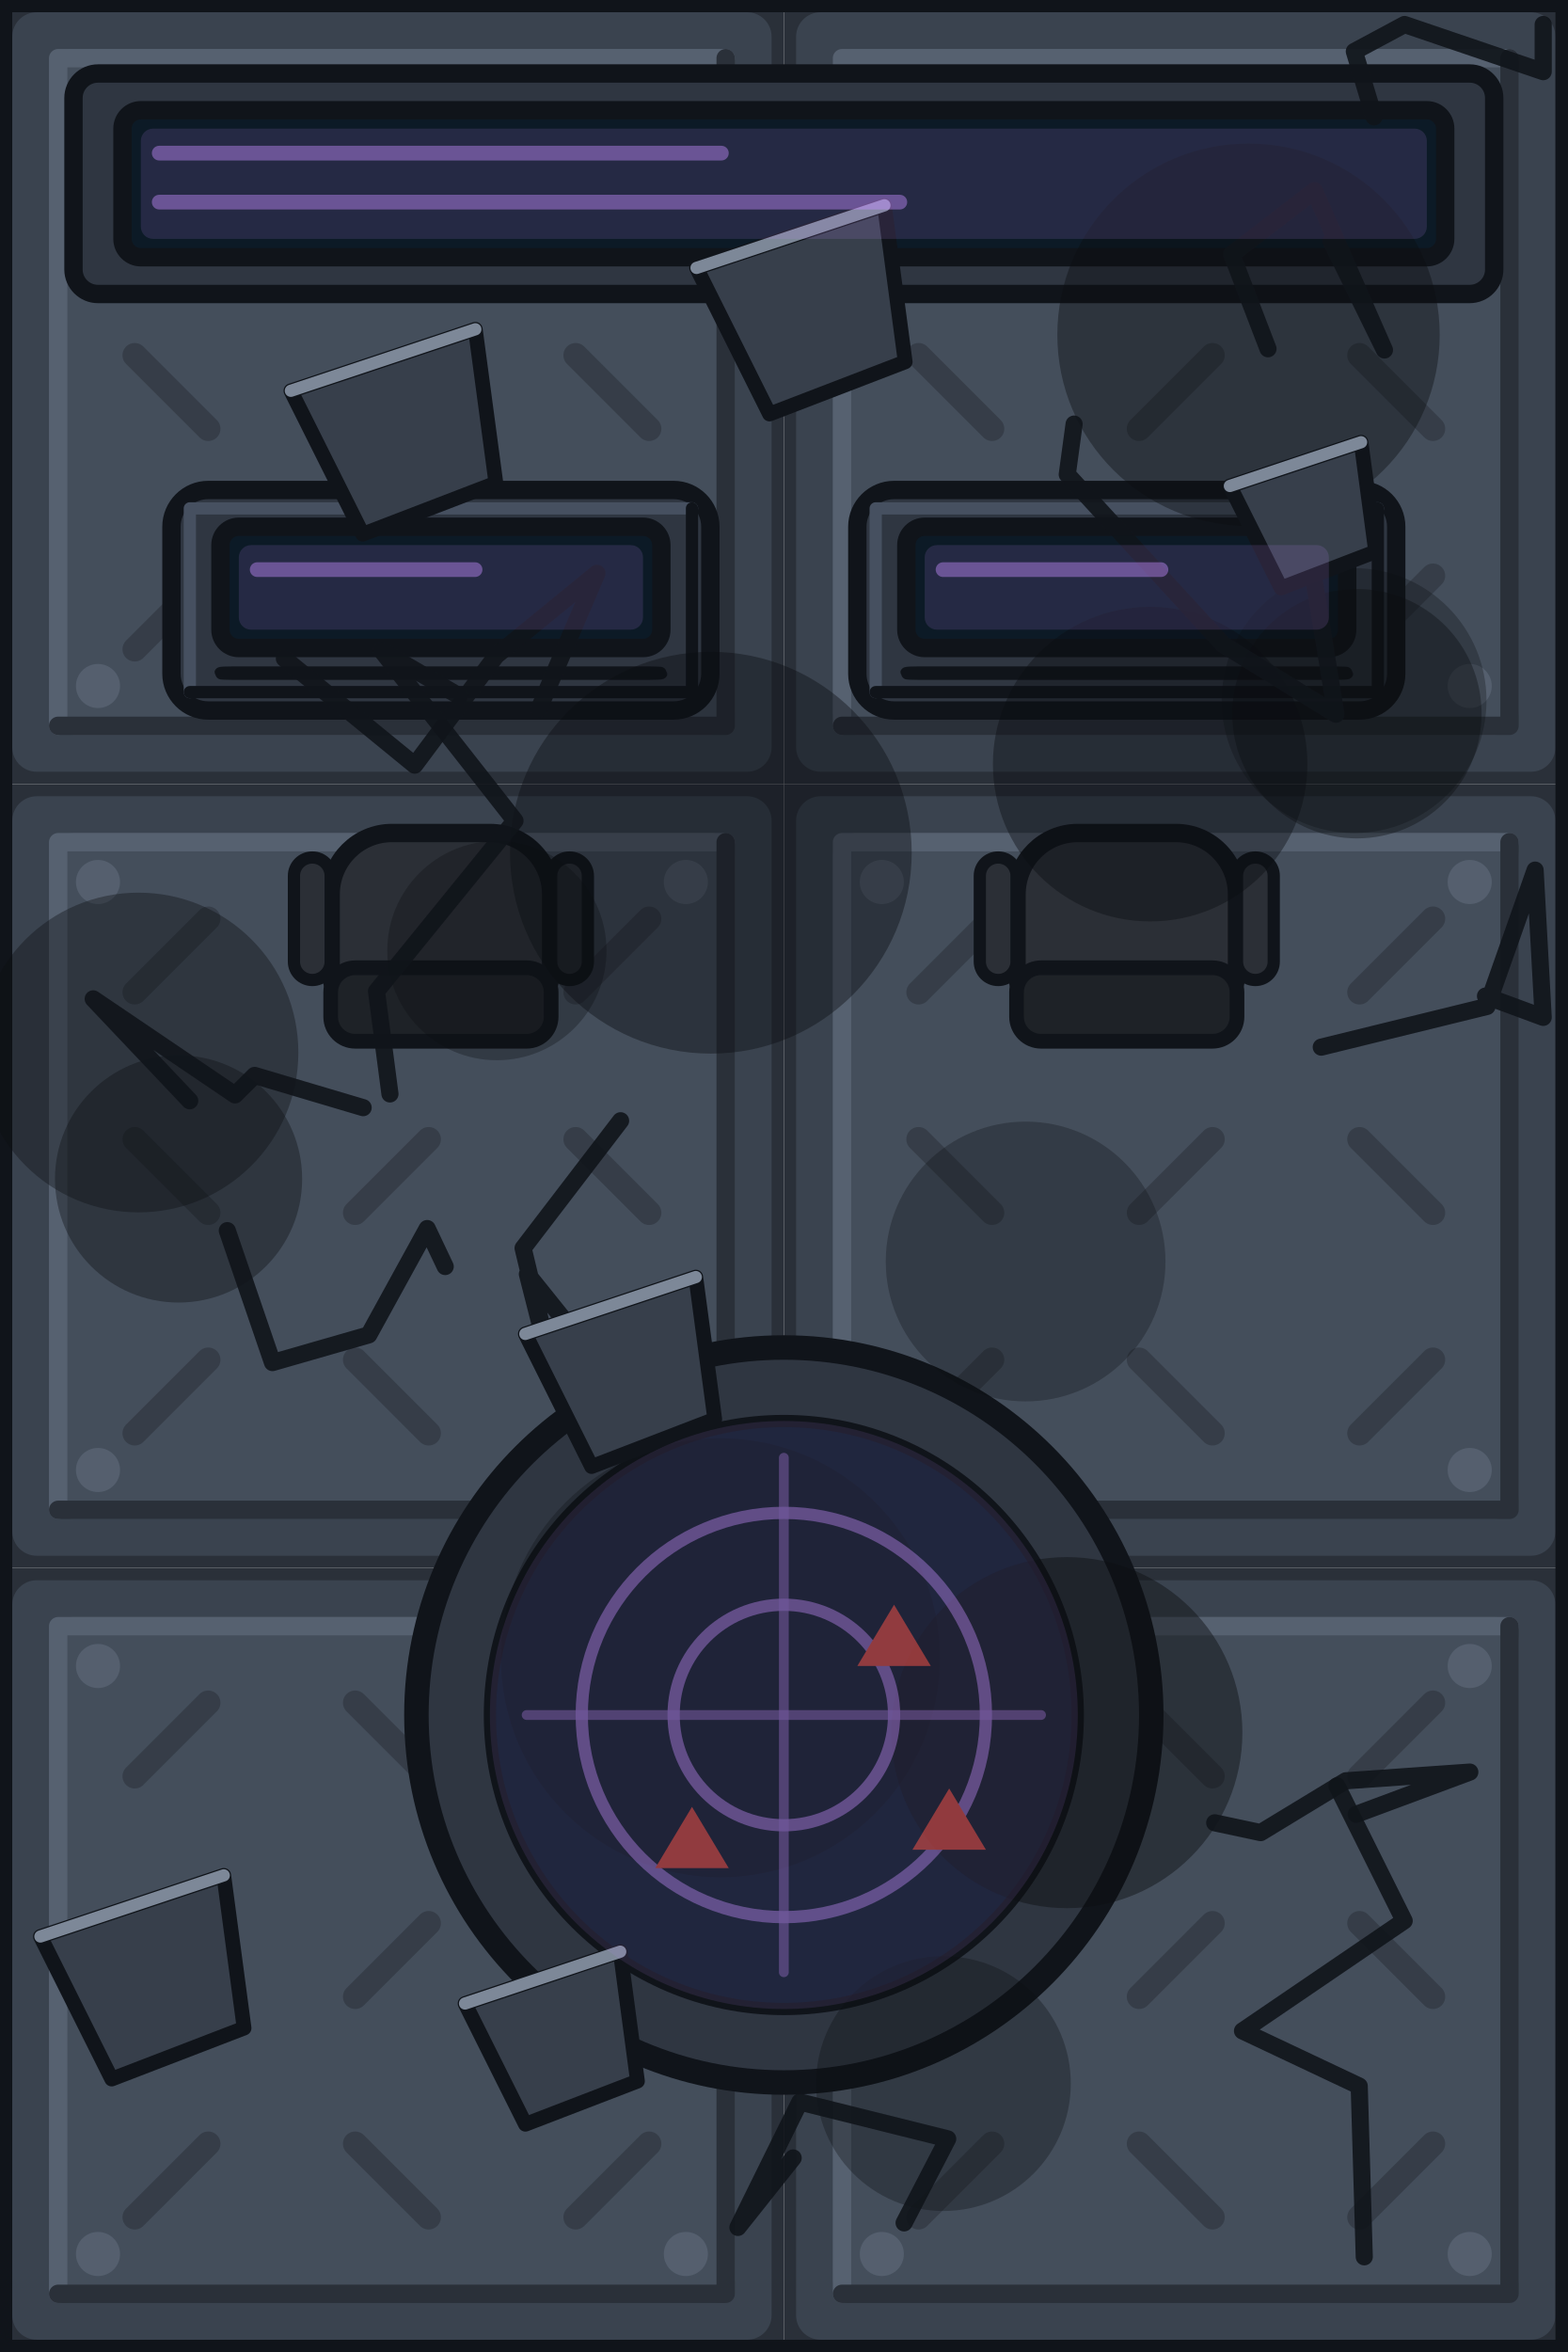
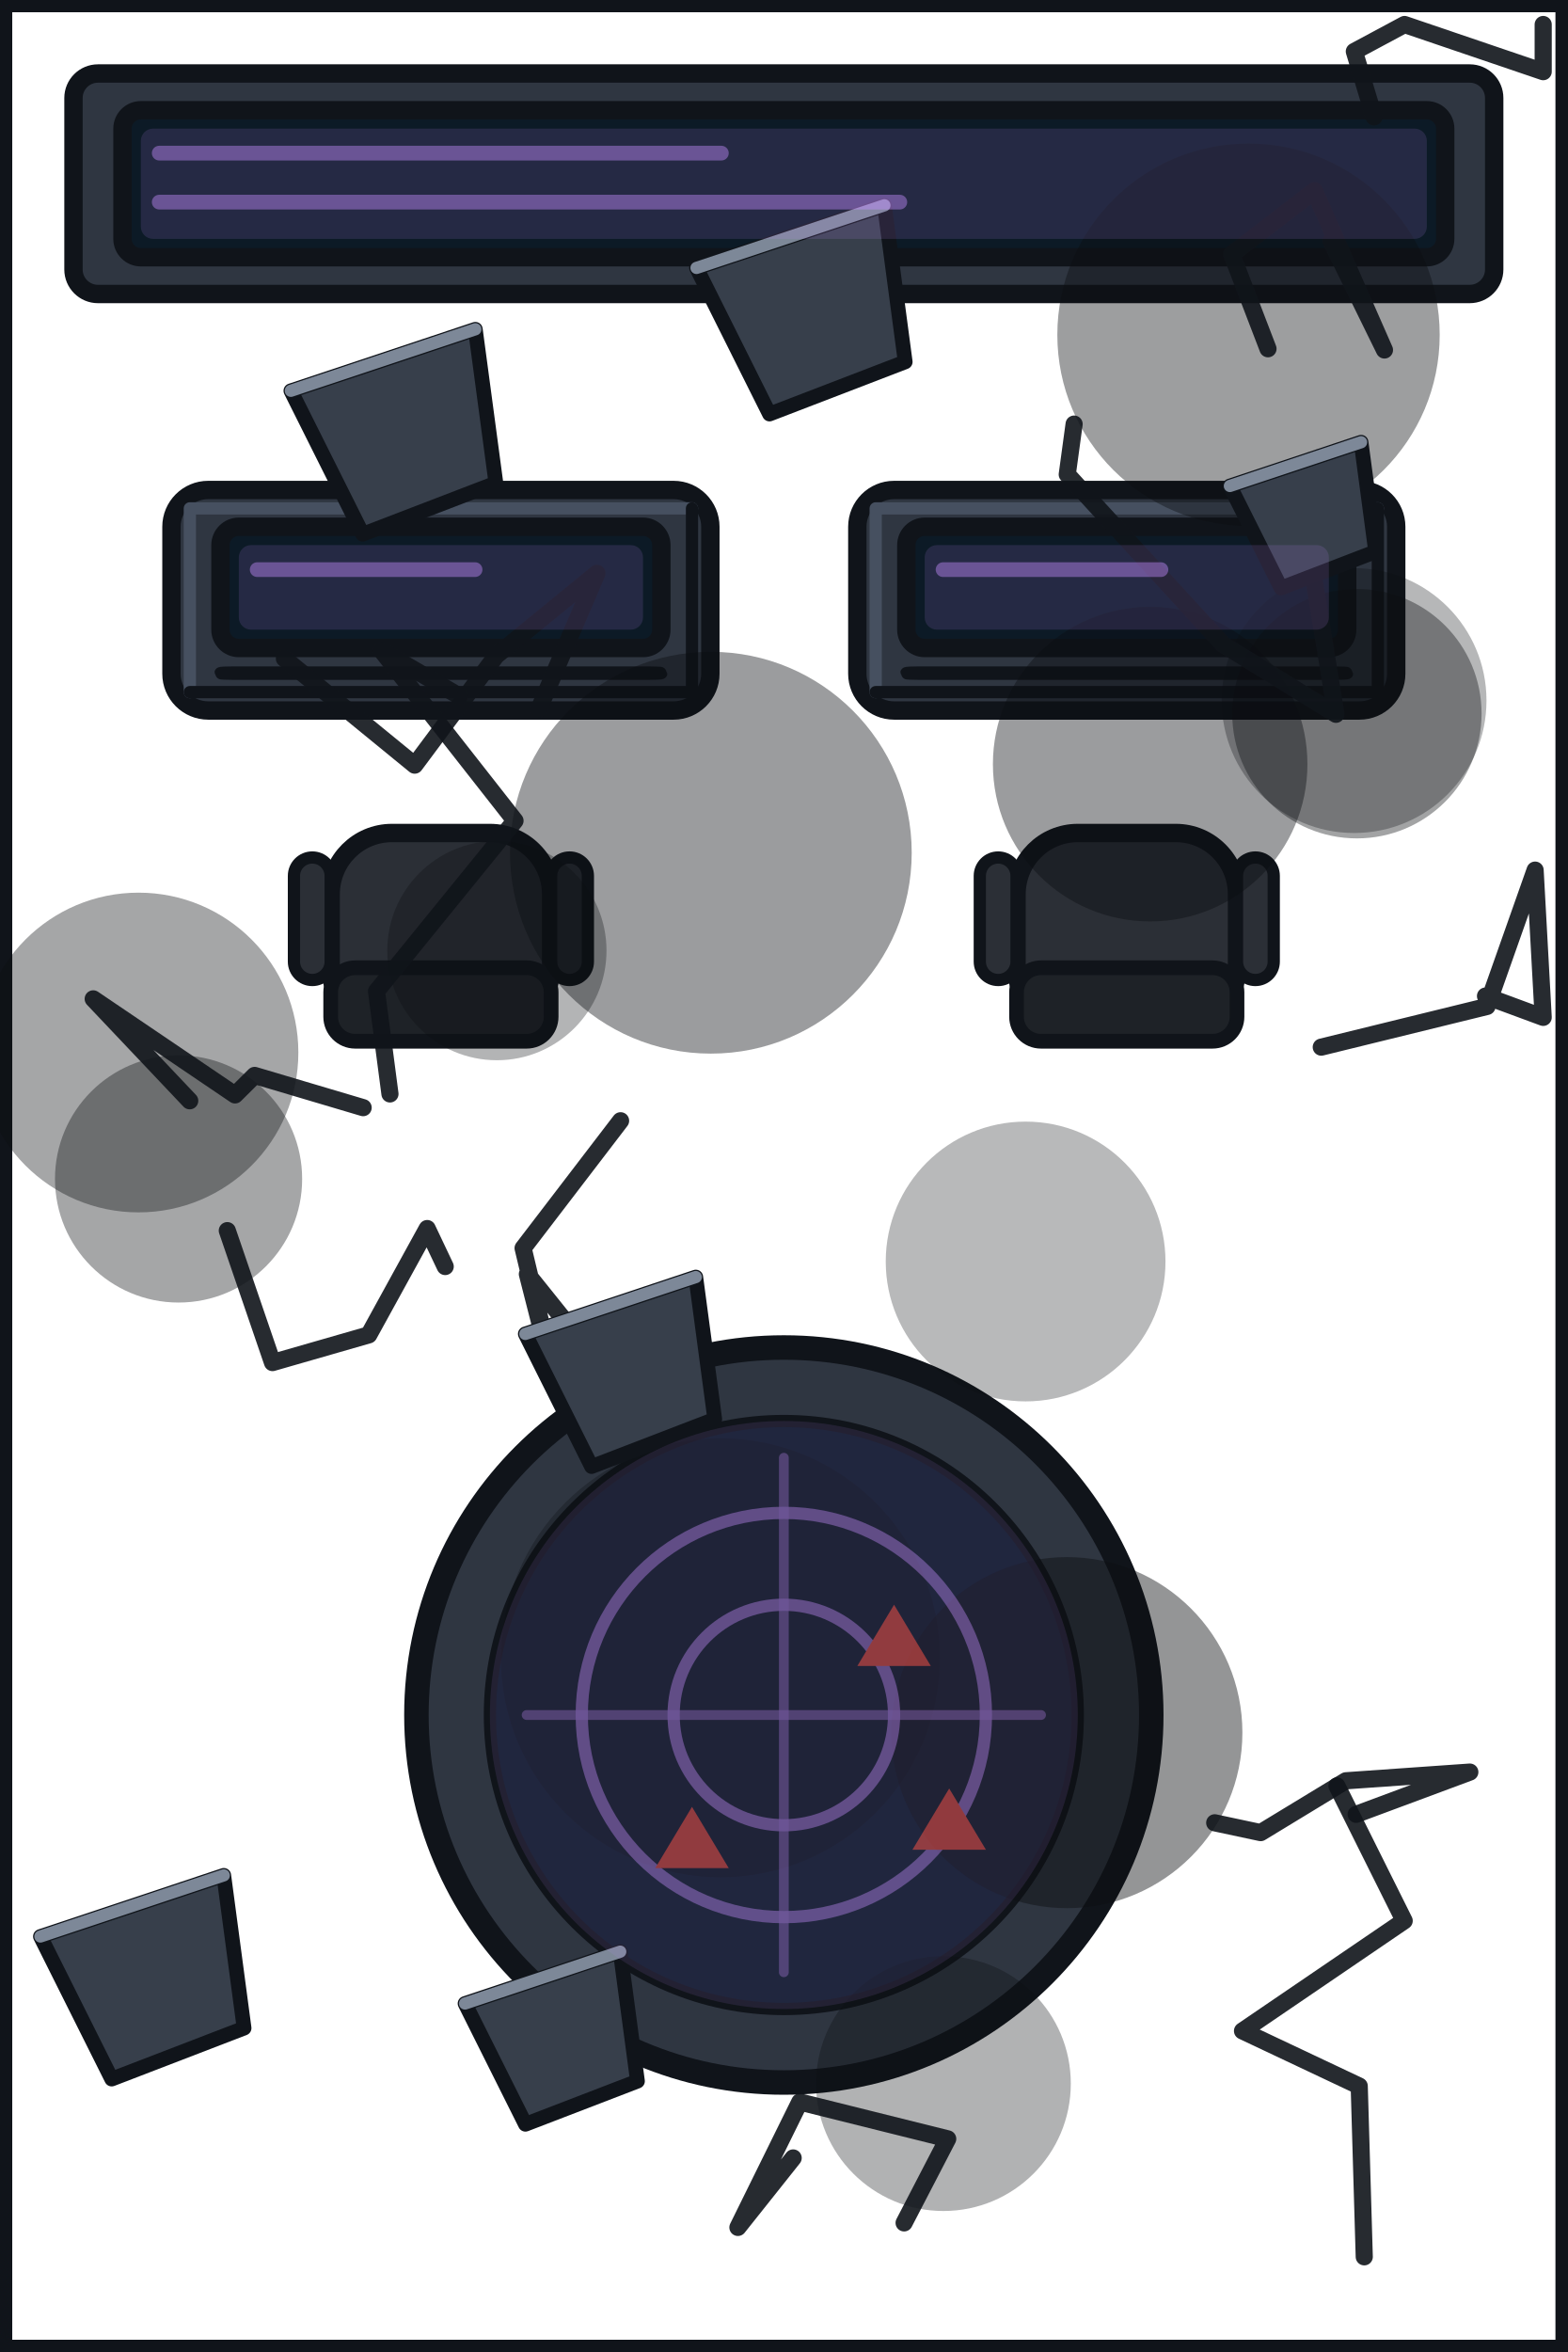
<svg xmlns="http://www.w3.org/2000/svg" width="128" height="192" viewBox="0 0 128 192">
  <g id="base">
-     <rect x="0" y="0" width="64" height="64" fill="#2a3039" />
-     <rect x="1" y="1" width="62" height="62" rx="2" fill="#3a434f" />
-     <rect x="4" y="4" width="56" height="56" rx="2" fill="#444e5b" />
-     <path d="M4.75,59.25 L4.75,4.75 L59.25,4.75" fill="none" stroke="#566170" stroke-width="1.5" stroke-linejoin="round" stroke-linecap="round" />
-     <path d="M59.25,4.75 L59.25,59.25 L4.75,59.25" fill="none" stroke="#2a3039" stroke-width="1.5" stroke-linejoin="round" stroke-linecap="round" />
-     <line x1="11" y1="17" x2="17" y2="11" stroke="#2a3039" stroke-width="2" stroke-linecap="round" opacity="0.55" />
-     <line x1="11" y1="29" x2="17" y2="35" stroke="#2a3039" stroke-width="2" stroke-linecap="round" opacity="0.55" />
-     <line x1="11" y1="53" x2="17" y2="47" stroke="#2a3039" stroke-width="2" stroke-linecap="round" opacity="0.55" />
-     <line x1="29" y1="11" x2="35" y2="17" stroke="#2a3039" stroke-width="2" stroke-linecap="round" opacity="0.55" />
-     <line x1="29" y1="35" x2="35" y2="29" stroke="#2a3039" stroke-width="2" stroke-linecap="round" opacity="0.55" />
-     <line x1="29" y1="47" x2="35" y2="53" stroke="#2a3039" stroke-width="2" stroke-linecap="round" opacity="0.55" />
-     <line x1="47" y1="17" x2="53" y2="11" stroke="#2a3039" stroke-width="2" stroke-linecap="round" opacity="0.55" />
-     <line x1="47" y1="29" x2="53" y2="35" stroke="#2a3039" stroke-width="2" stroke-linecap="round" opacity="0.55" />
-     <line x1="47" y1="53" x2="53" y2="47" stroke="#2a3039" stroke-width="2" stroke-linecap="round" opacity="0.55" />
-     <circle cx="8" cy="8" r="1.8" fill="#566170" opacity="0.9" />
-     <circle cx="56" cy="8" r="1.8" fill="#566170" opacity="0.9" />
-     <circle cx="8" cy="56" r="1.8" fill="#566170" opacity="0.9" />
-     <circle cx="56" cy="56" r="1.8" fill="#566170" opacity="0.9" />
-     <rect x="64" y="0" width="64" height="64" fill="#2a3039" />
-     <rect x="65" y="1" width="62" height="62" rx="2" fill="#3a434f" />
-     <rect x="68" y="4" width="56" height="56" rx="2" fill="#444e5b" />
-     <path d="M68.75,59.25 L68.75,4.75 L123.25,4.75" fill="none" stroke="#566170" stroke-width="1.5" stroke-linejoin="round" stroke-linecap="round" />
-     <path d="M123.25,4.75 L123.25,59.25 L68.75,59.25" fill="none" stroke="#2a3039" stroke-width="1.5" stroke-linejoin="round" stroke-linecap="round" />
-     <line x1="75" y1="17" x2="81" y2="11" stroke="#2a3039" stroke-width="2" stroke-linecap="round" opacity="0.55" />
-     <line x1="75" y1="29" x2="81" y2="35" stroke="#2a3039" stroke-width="2" stroke-linecap="round" opacity="0.55" />
-     <line x1="75" y1="53" x2="81" y2="47" stroke="#2a3039" stroke-width="2" stroke-linecap="round" opacity="0.55" />
-     <line x1="93" y1="11" x2="99" y2="17" stroke="#2a3039" stroke-width="2" stroke-linecap="round" opacity="0.55" />
-     <line x1="93" y1="35" x2="99" y2="29" stroke="#2a3039" stroke-width="2" stroke-linecap="round" opacity="0.55" />
-     <line x1="93" y1="47" x2="99" y2="53" stroke="#2a3039" stroke-width="2" stroke-linecap="round" opacity="0.55" />
-     <line x1="111" y1="17" x2="117" y2="11" stroke="#2a3039" stroke-width="2" stroke-linecap="round" opacity="0.55" />
-     <line x1="111" y1="29" x2="117" y2="35" stroke="#2a3039" stroke-width="2" stroke-linecap="round" opacity="0.55" />
-     <line x1="111" y1="53" x2="117" y2="47" stroke="#2a3039" stroke-width="2" stroke-linecap="round" opacity="0.55" />
-     <circle cx="72" cy="8" r="1.8" fill="#566170" opacity="0.9" />
-     <circle cx="120" cy="8" r="1.8" fill="#566170" opacity="0.9" />
-     <circle cx="72" cy="56" r="1.8" fill="#566170" opacity="0.9" />
-     <circle cx="120" cy="56" r="1.8" fill="#566170" opacity="0.9" />
-     <rect x="0" y="64" width="64" height="64" fill="#2a3039" />
-     <rect x="1" y="65" width="62" height="62" rx="2" fill="#3a434f" />
-     <rect x="4" y="68" width="56" height="56" rx="2" fill="#444e5b" />
-     <path d="M4.75,123.25 L4.75,68.75 L59.25,68.75" fill="none" stroke="#566170" stroke-width="1.5" stroke-linejoin="round" stroke-linecap="round" />
-     <path d="M59.25,68.75 L59.25,123.25 L4.75,123.25" fill="none" stroke="#2a3039" stroke-width="1.5" stroke-linejoin="round" stroke-linecap="round" />
-     <line x1="11" y1="81" x2="17" y2="75" stroke="#2a3039" stroke-width="2" stroke-linecap="round" opacity="0.55" />
-     <line x1="11" y1="93" x2="17" y2="99" stroke="#2a3039" stroke-width="2" stroke-linecap="round" opacity="0.55" />
-     <line x1="11" y1="117" x2="17" y2="111" stroke="#2a3039" stroke-width="2" stroke-linecap="round" opacity="0.55" />
-     <line x1="29" y1="75" x2="35" y2="81" stroke="#2a3039" stroke-width="2" stroke-linecap="round" opacity="0.55" />
-     <line x1="29" y1="99" x2="35" y2="93" stroke="#2a3039" stroke-width="2" stroke-linecap="round" opacity="0.55" />
-     <line x1="29" y1="111" x2="35" y2="117" stroke="#2a3039" stroke-width="2" stroke-linecap="round" opacity="0.55" />
-     <line x1="47" y1="81" x2="53" y2="75" stroke="#2a3039" stroke-width="2" stroke-linecap="round" opacity="0.55" />
-     <line x1="47" y1="93" x2="53" y2="99" stroke="#2a3039" stroke-width="2" stroke-linecap="round" opacity="0.55" />
-     <line x1="47" y1="117" x2="53" y2="111" stroke="#2a3039" stroke-width="2" stroke-linecap="round" opacity="0.55" />
-     <circle cx="8" cy="72" r="1.8" fill="#566170" opacity="0.9" />
-     <circle cx="56" cy="72" r="1.8" fill="#566170" opacity="0.9" />
-     <circle cx="8" cy="120" r="1.8" fill="#566170" opacity="0.9" />
-     <circle cx="56" cy="120" r="1.8" fill="#566170" opacity="0.9" />
-     <rect x="64" y="64" width="64" height="64" fill="#2a3039" />
-     <rect x="65" y="65" width="62" height="62" rx="2" fill="#3a434f" />
-     <rect x="68" y="68" width="56" height="56" rx="2" fill="#444e5b" />
-     <path d="M68.75,123.25 L68.75,68.75 L123.25,68.75" fill="none" stroke="#566170" stroke-width="1.5" stroke-linejoin="round" stroke-linecap="round" />
-     <path d="M123.25,68.75 L123.25,123.25 L68.75,123.25" fill="none" stroke="#2a3039" stroke-width="1.5" stroke-linejoin="round" stroke-linecap="round" />
-     <line x1="75" y1="81" x2="81" y2="75" stroke="#2a3039" stroke-width="2" stroke-linecap="round" opacity="0.55" />
-     <line x1="75" y1="93" x2="81" y2="99" stroke="#2a3039" stroke-width="2" stroke-linecap="round" opacity="0.55" />
-     <line x1="75" y1="117" x2="81" y2="111" stroke="#2a3039" stroke-width="2" stroke-linecap="round" opacity="0.55" />
-     <line x1="93" y1="75" x2="99" y2="81" stroke="#2a3039" stroke-width="2" stroke-linecap="round" opacity="0.55" />
-     <line x1="93" y1="99" x2="99" y2="93" stroke="#2a3039" stroke-width="2" stroke-linecap="round" opacity="0.55" />
-     <line x1="93" y1="111" x2="99" y2="117" stroke="#2a3039" stroke-width="2" stroke-linecap="round" opacity="0.55" />
-     <line x1="111" y1="81" x2="117" y2="75" stroke="#2a3039" stroke-width="2" stroke-linecap="round" opacity="0.55" />
-     <line x1="111" y1="93" x2="117" y2="99" stroke="#2a3039" stroke-width="2" stroke-linecap="round" opacity="0.55" />
-     <line x1="111" y1="117" x2="117" y2="111" stroke="#2a3039" stroke-width="2" stroke-linecap="round" opacity="0.55" />
-     <circle cx="72" cy="72" r="1.8" fill="#566170" opacity="0.9" />
-     <circle cx="120" cy="72" r="1.8" fill="#566170" opacity="0.9" />
-     <circle cx="72" cy="120" r="1.8" fill="#566170" opacity="0.9" />
-     <circle cx="120" cy="120" r="1.8" fill="#566170" opacity="0.9" />
-     <rect x="0" y="128" width="64" height="64" fill="#2a3039" />
-     <rect x="1" y="129" width="62" height="62" rx="2" fill="#3a434f" />
-     <rect x="4" y="132" width="56" height="56" rx="2" fill="#444e5b" />
-     <path d="M4.75,187.25 L4.75,132.75 L59.25,132.75" fill="none" stroke="#566170" stroke-width="1.5" stroke-linejoin="round" stroke-linecap="round" />
-     <path d="M59.25,132.75 L59.25,187.25 L4.75,187.25" fill="none" stroke="#2a3039" stroke-width="1.5" stroke-linejoin="round" stroke-linecap="round" />
-     <line x1="11" y1="145" x2="17" y2="139" stroke="#2a3039" stroke-width="2" stroke-linecap="round" opacity="0.55" />
-     <line x1="11" y1="157" x2="17" y2="163" stroke="#2a3039" stroke-width="2" stroke-linecap="round" opacity="0.55" />
-     <line x1="11" y1="181" x2="17" y2="175" stroke="#2a3039" stroke-width="2" stroke-linecap="round" opacity="0.55" />
-     <line x1="29" y1="139" x2="35" y2="145" stroke="#2a3039" stroke-width="2" stroke-linecap="round" opacity="0.55" />
-     <line x1="29" y1="163" x2="35" y2="157" stroke="#2a3039" stroke-width="2" stroke-linecap="round" opacity="0.55" />
-     <line x1="29" y1="175" x2="35" y2="181" stroke="#2a3039" stroke-width="2" stroke-linecap="round" opacity="0.55" />
-     <line x1="47" y1="145" x2="53" y2="139" stroke="#2a3039" stroke-width="2" stroke-linecap="round" opacity="0.55" />
-     <line x1="47" y1="157" x2="53" y2="163" stroke="#2a3039" stroke-width="2" stroke-linecap="round" opacity="0.55" />
-     <line x1="47" y1="181" x2="53" y2="175" stroke="#2a3039" stroke-width="2" stroke-linecap="round" opacity="0.55" />
-     <circle cx="8" cy="136" r="1.8" fill="#566170" opacity="0.9" />
-     <circle cx="56" cy="136" r="1.8" fill="#566170" opacity="0.9" />
-     <circle cx="8" cy="184" r="1.8" fill="#566170" opacity="0.9" />
-     <circle cx="56" cy="184" r="1.8" fill="#566170" opacity="0.9" />
-     <rect x="64" y="128" width="64" height="64" fill="#2a3039" />
-     <rect x="65" y="129" width="62" height="62" rx="2" fill="#3a434f" />
-     <rect x="68" y="132" width="56" height="56" rx="2" fill="#444e5b" />
-     <path d="M68.75,187.25 L68.75,132.75 L123.25,132.75" fill="none" stroke="#566170" stroke-width="1.5" stroke-linejoin="round" stroke-linecap="round" />
-     <path d="M123.25,132.75 L123.25,187.25 L68.75,187.25" fill="none" stroke="#2a3039" stroke-width="1.5" stroke-linejoin="round" stroke-linecap="round" />
-     <line x1="75" y1="145" x2="81" y2="139" stroke="#2a3039" stroke-width="2" stroke-linecap="round" opacity="0.55" />
-     <line x1="75" y1="157" x2="81" y2="163" stroke="#2a3039" stroke-width="2" stroke-linecap="round" opacity="0.55" />
-     <line x1="75" y1="181" x2="81" y2="175" stroke="#2a3039" stroke-width="2" stroke-linecap="round" opacity="0.55" />
-     <line x1="93" y1="139" x2="99" y2="145" stroke="#2a3039" stroke-width="2" stroke-linecap="round" opacity="0.55" />
-     <line x1="93" y1="163" x2="99" y2="157" stroke="#2a3039" stroke-width="2" stroke-linecap="round" opacity="0.55" />
-     <line x1="93" y1="175" x2="99" y2="181" stroke="#2a3039" stroke-width="2" stroke-linecap="round" opacity="0.55" />
-     <line x1="111" y1="145" x2="117" y2="139" stroke="#2a3039" stroke-width="2" stroke-linecap="round" opacity="0.55" />
-     <line x1="111" y1="157" x2="117" y2="163" stroke="#2a3039" stroke-width="2" stroke-linecap="round" opacity="0.55" />
-     <line x1="111" y1="181" x2="117" y2="175" stroke="#2a3039" stroke-width="2" stroke-linecap="round" opacity="0.55" />
-     <circle cx="72" cy="136" r="1.8" fill="#566170" opacity="0.9" />
-     <circle cx="120" cy="136" r="1.8" fill="#566170" opacity="0.9" />
-     <circle cx="72" cy="184" r="1.8" fill="#566170" opacity="0.9" />
-     <circle cx="120" cy="184" r="1.8" fill="#566170" opacity="0.9" />
    <rect x="0" y="0" width="128" height="192" fill="none" stroke="#10141a" stroke-width="2" />
    <rect x="6" y="6" width="116" height="18" rx="2" fill="#2f3641" stroke="#10141a" stroke-width="1.5" />
    <rect x="10" y="9" width="108" height="12" rx="1.5" fill="#0c1a26" stroke="#10141a" stroke-width="1.5" />
    <rect x="14" y="40" width="44" height="18" rx="3" fill="#2f3641" stroke="#10141a" stroke-width="1.5" />
    <path d="M15.5,56.5 L15.5,41.5 L56.5,41.5" fill="none" stroke="#465060" stroke-width="1" stroke-linejoin="round" stroke-linecap="round" />
    <path d="M56.5,41.5 L56.5,56.5 L15.5,56.5" fill="none" stroke="#10141a" stroke-width="1" stroke-linejoin="round" stroke-linecap="round" />
    <rect x="18" y="43" width="36" height="9.9" rx="1.5" fill="#0c1a26" stroke="#10141a" stroke-width="1.5" />
    <rect x="18" y="54.9" width="36" height="0.1" rx="1" fill="#465060" stroke="#10141a" stroke-width="1" />
    <rect x="27" y="68" width="18" height="16" rx="5" fill="#2b2f36" stroke="#10141a" stroke-width="1.5" />
    <rect x="27" y="79" width="18" height="6" rx="2" fill="#1e2227" stroke="#10141a" stroke-width="1.2" />
    <rect x="24" y="70" width="3" height="10" rx="1.5" fill="#2b2f36" stroke="#10141a" stroke-width="1" />
    <rect x="45" y="70" width="3" height="10" rx="1.5" fill="#2b2f36" stroke="#10141a" stroke-width="1" />
    <rect x="70" y="40" width="44" height="18" rx="3" fill="#2f3641" stroke="#10141a" stroke-width="1.5" />
    <path d="M71.5,56.5 L71.5,41.5 L112.5,41.5" fill="none" stroke="#465060" stroke-width="1" stroke-linejoin="round" stroke-linecap="round" />
    <path d="M112.5,41.5 L112.5,56.5 L71.5,56.5" fill="none" stroke="#10141a" stroke-width="1" stroke-linejoin="round" stroke-linecap="round" />
    <rect x="74" y="43" width="36" height="9.9" rx="1.5" fill="#0c1a26" stroke="#10141a" stroke-width="1.5" />
    <rect x="74" y="54.9" width="36" height="0.1" rx="1" fill="#465060" stroke="#10141a" stroke-width="1" />
    <rect x="83" y="68" width="18" height="16" rx="5" fill="#2b2f36" stroke="#10141a" stroke-width="1.5" />
    <rect x="83" y="79" width="18" height="6" rx="2" fill="#1e2227" stroke="#10141a" stroke-width="1.2" />
    <rect x="80" y="70" width="3" height="10" rx="1.5" fill="#2b2f36" stroke="#10141a" stroke-width="1" />
    <rect x="101" y="70" width="3" height="10" rx="1.5" fill="#2b2f36" stroke="#10141a" stroke-width="1" />
    <circle cx="64" cy="140" r="30" fill="#2f3641" stroke="#10141a" stroke-width="2" />
    <circle cx="64" cy="140" r="24" fill="#0c1a26" stroke="#10141a" stroke-width="1" />
    <circle cx="101.94" cy="27.33" r="15.61" fill="#0b0d10" opacity="0.4" />
    <circle cx="77.03" cy="170.09" r="10.4" fill="#0b0d10" opacity="0.32" />
    <circle cx="11.31" cy="85.92" r="13.05" fill="#0b0d10" opacity="0.37" />
    <circle cx="110.79" cy="58.26" r="10.18" fill="#0b0d10" opacity="0.38" />
    <circle cx="110.56" cy="57.19" r="10.81" fill="#0b0d10" opacity="0.3" />
    <circle cx="58.04" cy="69.61" r="16.4" fill="#0b0d10" opacity="0.41" />
    <circle cx="87.11" cy="141.44" r="14.33" fill="#0b0d10" opacity="0.44" />
    <circle cx="14.58" cy="96.24" r="10.09" fill="#0b0d10" opacity="0.37" />
    <circle cx="93.91" cy="62.38" r="12.84" fill="#0b0d10" opacity="0.41" />
    <circle cx="83.74" cy="102.98" r="11.42" fill="#0b0d10" opacity="0.29" />
    <circle cx="40.57" cy="77.6" r="8.95" fill="#0b0d10" opacity="0.31" />
    <circle cx="58.82" cy="135.33" r="17.91" fill="#0b0d10" opacity="0.3" />
    <path d="M107.06,45.93 L109.08,58.31 L99.87,52.62 L87.14,38.73 L87.7,34.62" fill="none" stroke="#10141a" stroke-width="1.4" stroke-linejoin="round" stroke-linecap="round" opacity="0.9" />
    <path d="M23.22,53.76 L33.86,62.46 L40.52,53.52 L48.74,46.8 L44.01,57.86" fill="none" stroke="#10141a" stroke-width="1.4" stroke-linejoin="round" stroke-linecap="round" opacity="0.9" />
    <path d="M18.56,100.46 L22.25,111.23 L30.11,108.97 L34.88,100.29 L36.35,103.39" fill="none" stroke="#10141a" stroke-width="1.4" stroke-linejoin="round" stroke-linecap="round" opacity="0.9" />
    <path d="M37.5,56.82 L31.16,53.12 L42.05,67 L30.74,80.92 L31.84,89.3" fill="none" stroke="#10141a" stroke-width="1.4" stroke-linejoin="round" stroke-linecap="round" opacity="0.9" />
    <path d="M49.32,111.81 L43.06,104.01 L45.56,113.82 L42.71,101.89 L50.67,91.49" fill="none" stroke="#10141a" stroke-width="1.4" stroke-linejoin="round" stroke-linecap="round" opacity="0.9" />
    <path d="M111.39,184.23 L110.98,170.29 L101.45,165.79 L114.65,156.8 L109.16,145.79" fill="none" stroke="#10141a" stroke-width="1.4" stroke-linejoin="round" stroke-linecap="round" opacity="0.9" />
    <path d="M29.65,90.42 L20.79,87.79 L19.19,89.38 L7.61,81.54 L15.49,89.86" fill="none" stroke="#10141a" stroke-width="1.4" stroke-linejoin="round" stroke-linecap="round" opacity="0.9" />
    <path d="M107.88,85.48 L121.41,82.16 L125.34,71.03 L126,83.05 L121.29,81.31" fill="none" stroke="#10141a" stroke-width="1.4" stroke-linejoin="round" stroke-linecap="round" opacity="0.9" />
    <path d="M103.53,28.47 L100.57,20.76 L107.32,15.57 L113.04,28.57 L108.67,19.67" fill="none" stroke="#10141a" stroke-width="1.4" stroke-linejoin="round" stroke-linecap="round" opacity="0.9" />
    <path d="M73.82,181.46 L77.38,174.6 L65.3,171.59 L60.25,181.83 L64.76,176.16" fill="none" stroke="#10141a" stroke-width="1.4" stroke-linejoin="round" stroke-linecap="round" opacity="0.9" />
    <path d="M112.19,9.54 L110.58,4.2 L114.68,2 L126,5.85 L126,2" fill="none" stroke="#10141a" stroke-width="1.4" stroke-linejoin="round" stroke-linecap="round" opacity="0.9" />
    <path d="M110.73,148.11 L120.01,144.66 L109.89,145.37 L102.93,149.6 L99.18,148.8" fill="none" stroke="#10141a" stroke-width="1.4" stroke-linejoin="round" stroke-linecap="round" opacity="0.9" />
    <polygon points="37.97,163.55 50.64,159.32 52.05,169.89 42.9,173.41" fill="#373f4b" stroke="#10141a" stroke-width="1.2" stroke-linejoin="round" />
    <line x1="37.97" y1="163.55" x2="50.64" y2="159.32" stroke="#7d8898" stroke-width="1" stroke-linecap="round" />
    <polygon points="56.87,21.87 72.21,16.76 73.91,29.54 62.83,33.8" fill="#373f4b" stroke="#10141a" stroke-width="1.2" stroke-linejoin="round" />
    <line x1="56.87" y1="21.87" x2="72.21" y2="16.76" stroke="#7d8898" stroke-width="1" stroke-linecap="round" />
    <polygon points="3.3,158.08 18.27,153.09 19.93,165.56 9.12,169.72" fill="#373f4b" stroke="#10141a" stroke-width="1.2" stroke-linejoin="round" />
    <line x1="3.3" y1="158.08" x2="18.27" y2="153.09" stroke="#7d8898" stroke-width="1" stroke-linecap="round" />
    <polygon points="42.89,108.89 56.81,104.25 58.36,115.85 48.3,119.72" fill="#373f4b" stroke="#10141a" stroke-width="1.2" stroke-linejoin="round" />
    <line x1="42.89" y1="108.89" x2="56.81" y2="104.25" stroke="#7d8898" stroke-width="1" stroke-linecap="round" />
    <polygon points="23.75,31.9 38.81,26.88 40.49,39.43 29.61,43.61" fill="#373f4b" stroke="#10141a" stroke-width="1.2" stroke-linejoin="round" />
    <line x1="23.75" y1="31.9" x2="38.81" y2="26.88" stroke="#7d8898" stroke-width="1" stroke-linecap="round" />
    <polygon points="100.42,39.67 111.13,36.1 112.32,45.03 104.59,48" fill="#373f4b" stroke="#10141a" stroke-width="1.2" stroke-linejoin="round" />
    <line x1="100.42" y1="39.67" x2="111.13" y2="36.1" stroke="#7d8898" stroke-width="1" stroke-linecap="round" />
  </g>
  <g id="emissive">
    <g opacity="0.55">
      <g data-light="point" data-reach="2.5" data-intensity="0.5">
        <rect x="11.5" y="10.5" width="105" height="9" rx="1" fill="#c58cff" opacity="0.25" />
        <line x1="13" y1="12.5" x2="58.9" y2="12.5" stroke="#c58cff" stroke-width="1.2" stroke-linecap="round" opacity="0.9" />
        <line x1="13" y1="16.5" x2="73.47" y2="16.5" stroke="#c58cff" stroke-width="1.2" stroke-linecap="round" opacity="0.9" />
        <rect x="19.5" y="44.5" width="33" height="6.9" rx="1" fill="#c58cff" opacity="0.25" />
        <line x1="21" y1="46.5" x2="38.79" y2="46.5" stroke="#c58cff" stroke-width="1.2" stroke-linecap="round" opacity="0.9" />
        <rect x="75.5" y="44.5" width="33" height="6.9" rx="1" fill="#c58cff" opacity="0.25" />
        <line x1="77" y1="46.5" x2="94.79" y2="46.5" stroke="#c58cff" stroke-width="1.2" stroke-linecap="round" opacity="0.9" />
        <circle cx="64" cy="140" r="24" fill="#c58cff" opacity="0.2" />
        <circle cx="64" cy="140" r="16.5" fill="none" stroke="#c58cff" stroke-width="1" opacity="0.8" />
        <circle cx="64" cy="140" r="9" fill="none" stroke="#c58cff" stroke-width="1" opacity="0.8" />
        <line x1="43" y1="140" x2="85" y2="140" stroke="#c58cff" stroke-width="0.8" stroke-linecap="round" opacity="0.6" />
        <line x1="64" y1="119" x2="64" y2="161" stroke="#c58cff" stroke-width="0.8" stroke-linecap="round" opacity="0.6" />
        <polygon points="73,131 76,136 70,136" fill="#ff5a5a" />
        <polygon points="56.5,147.5 59.5,152.5 53.5,152.5" fill="#ff5a5a" />
        <polygon points="77.5,146 80.5,151 74.5,151" fill="#ff5a5a" />
      </g>
    </g>
  </g>
</svg>
